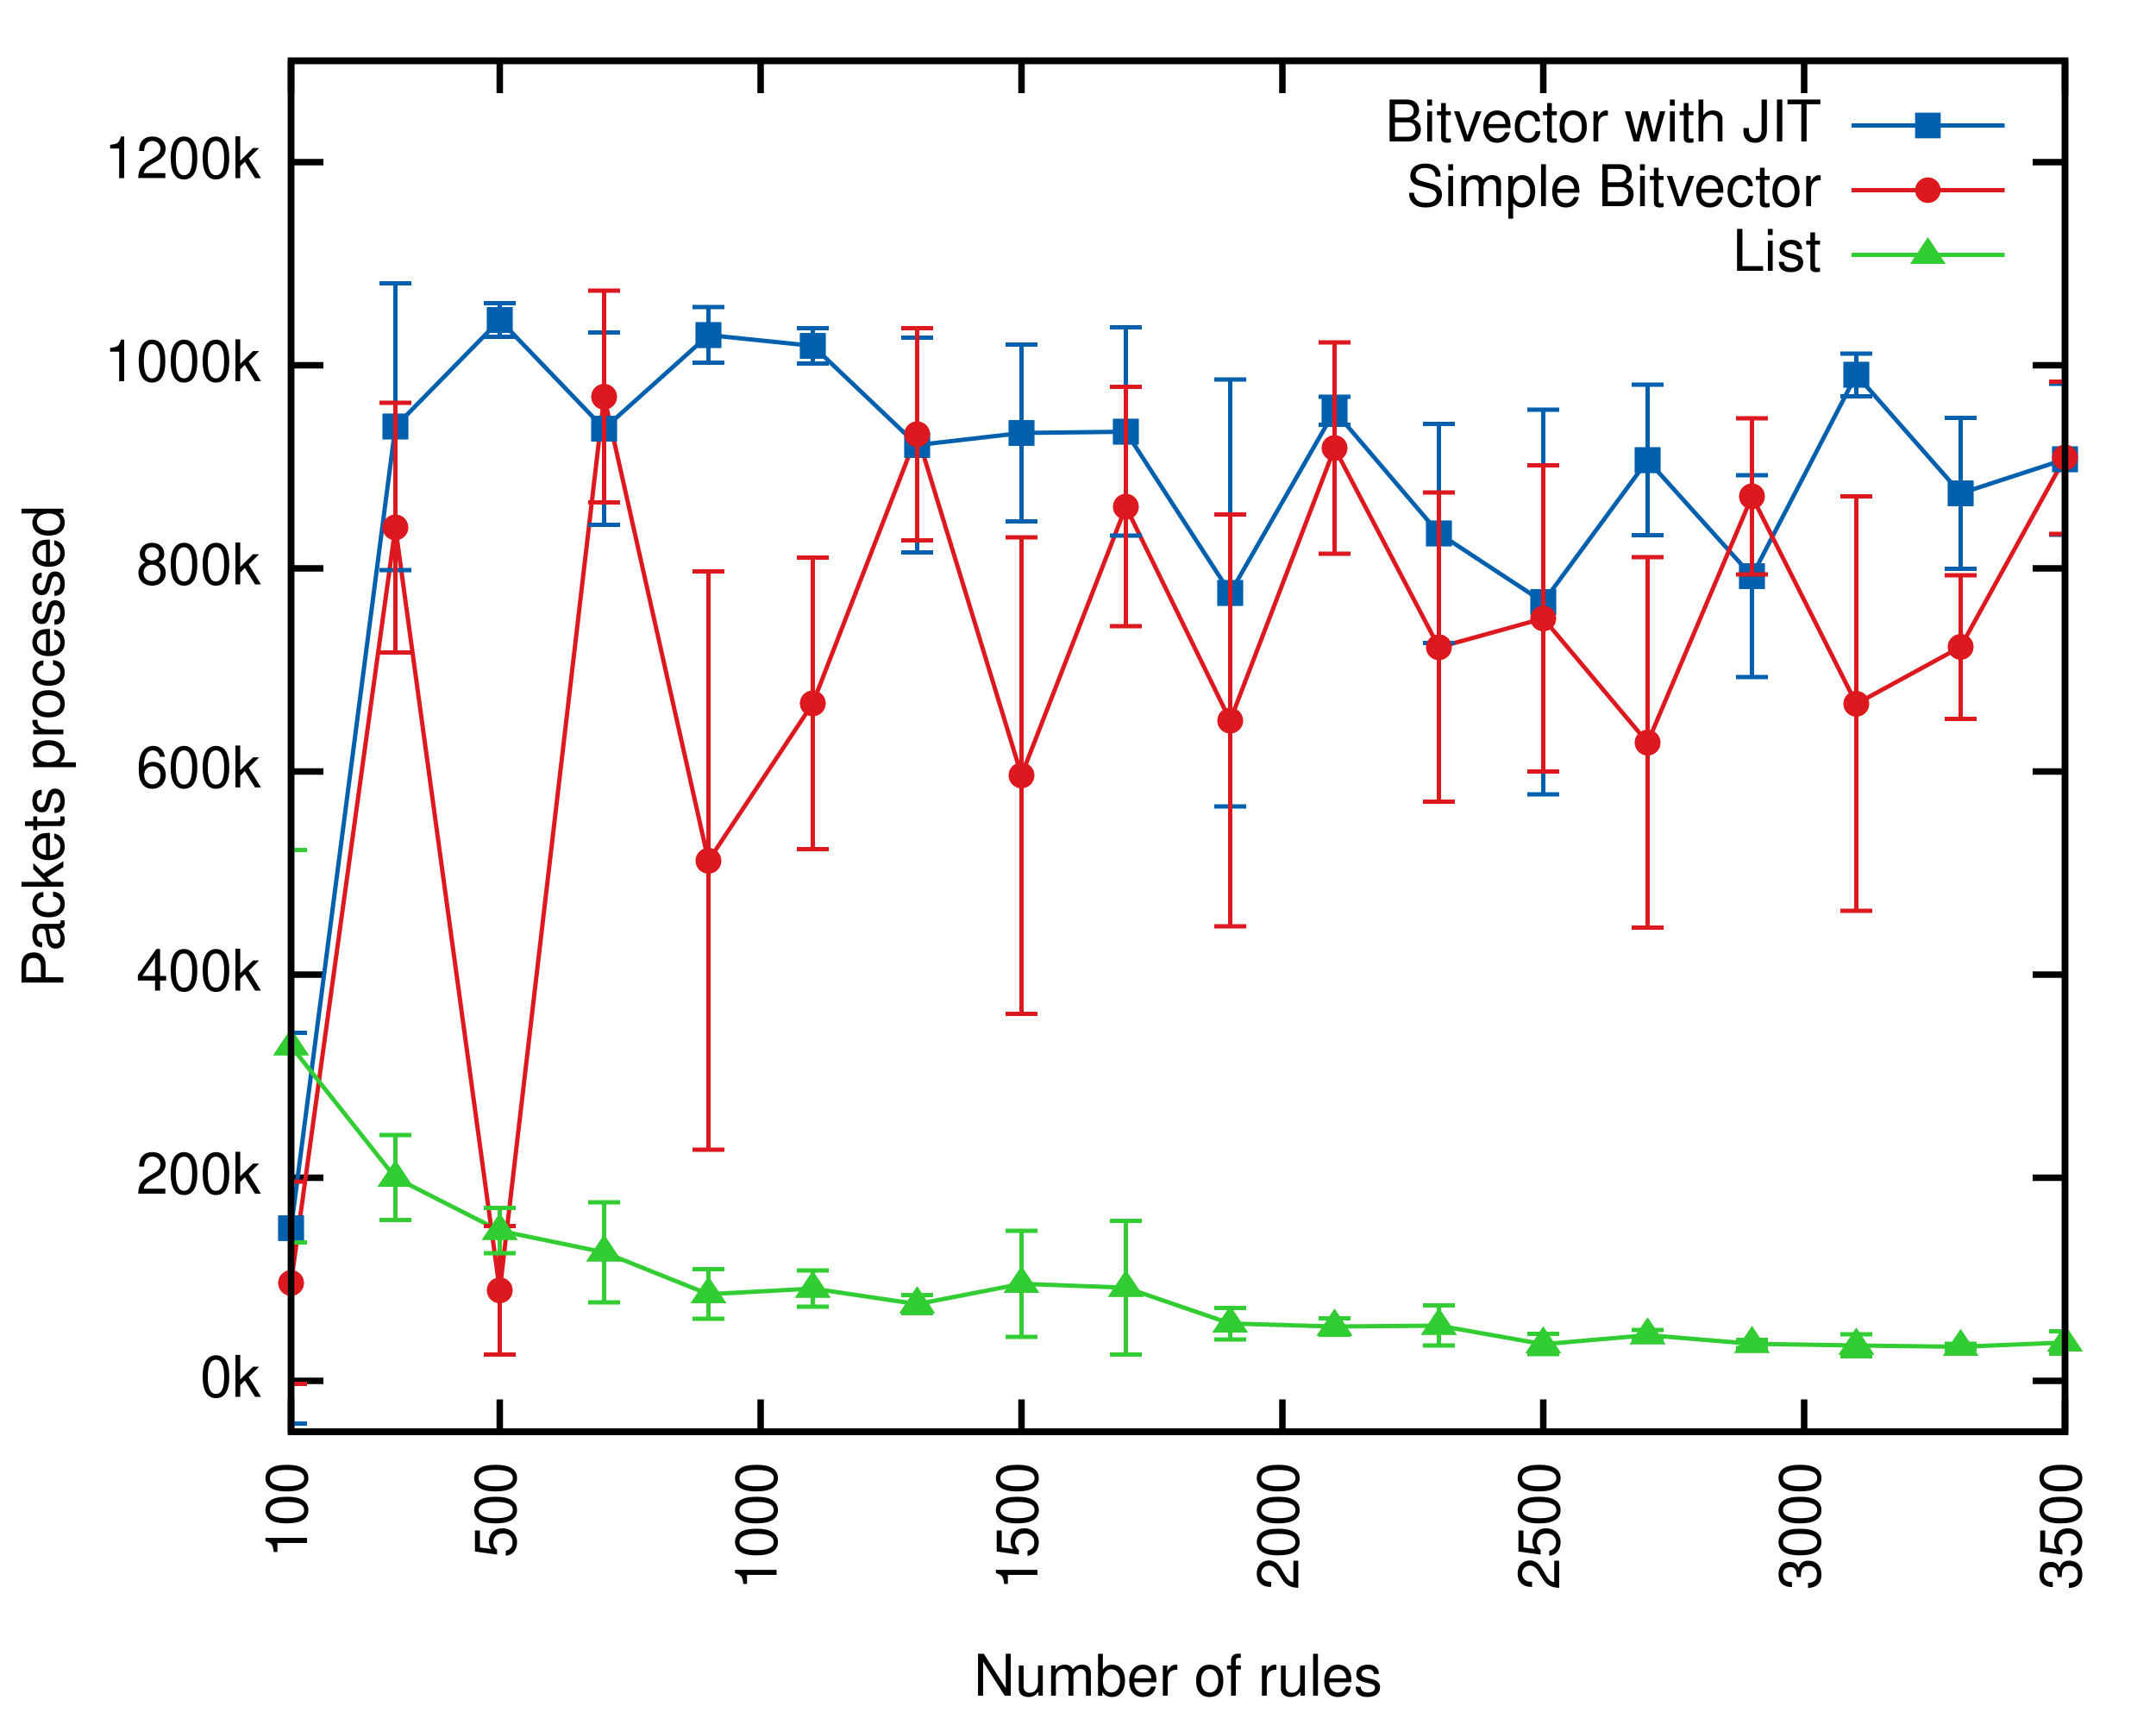
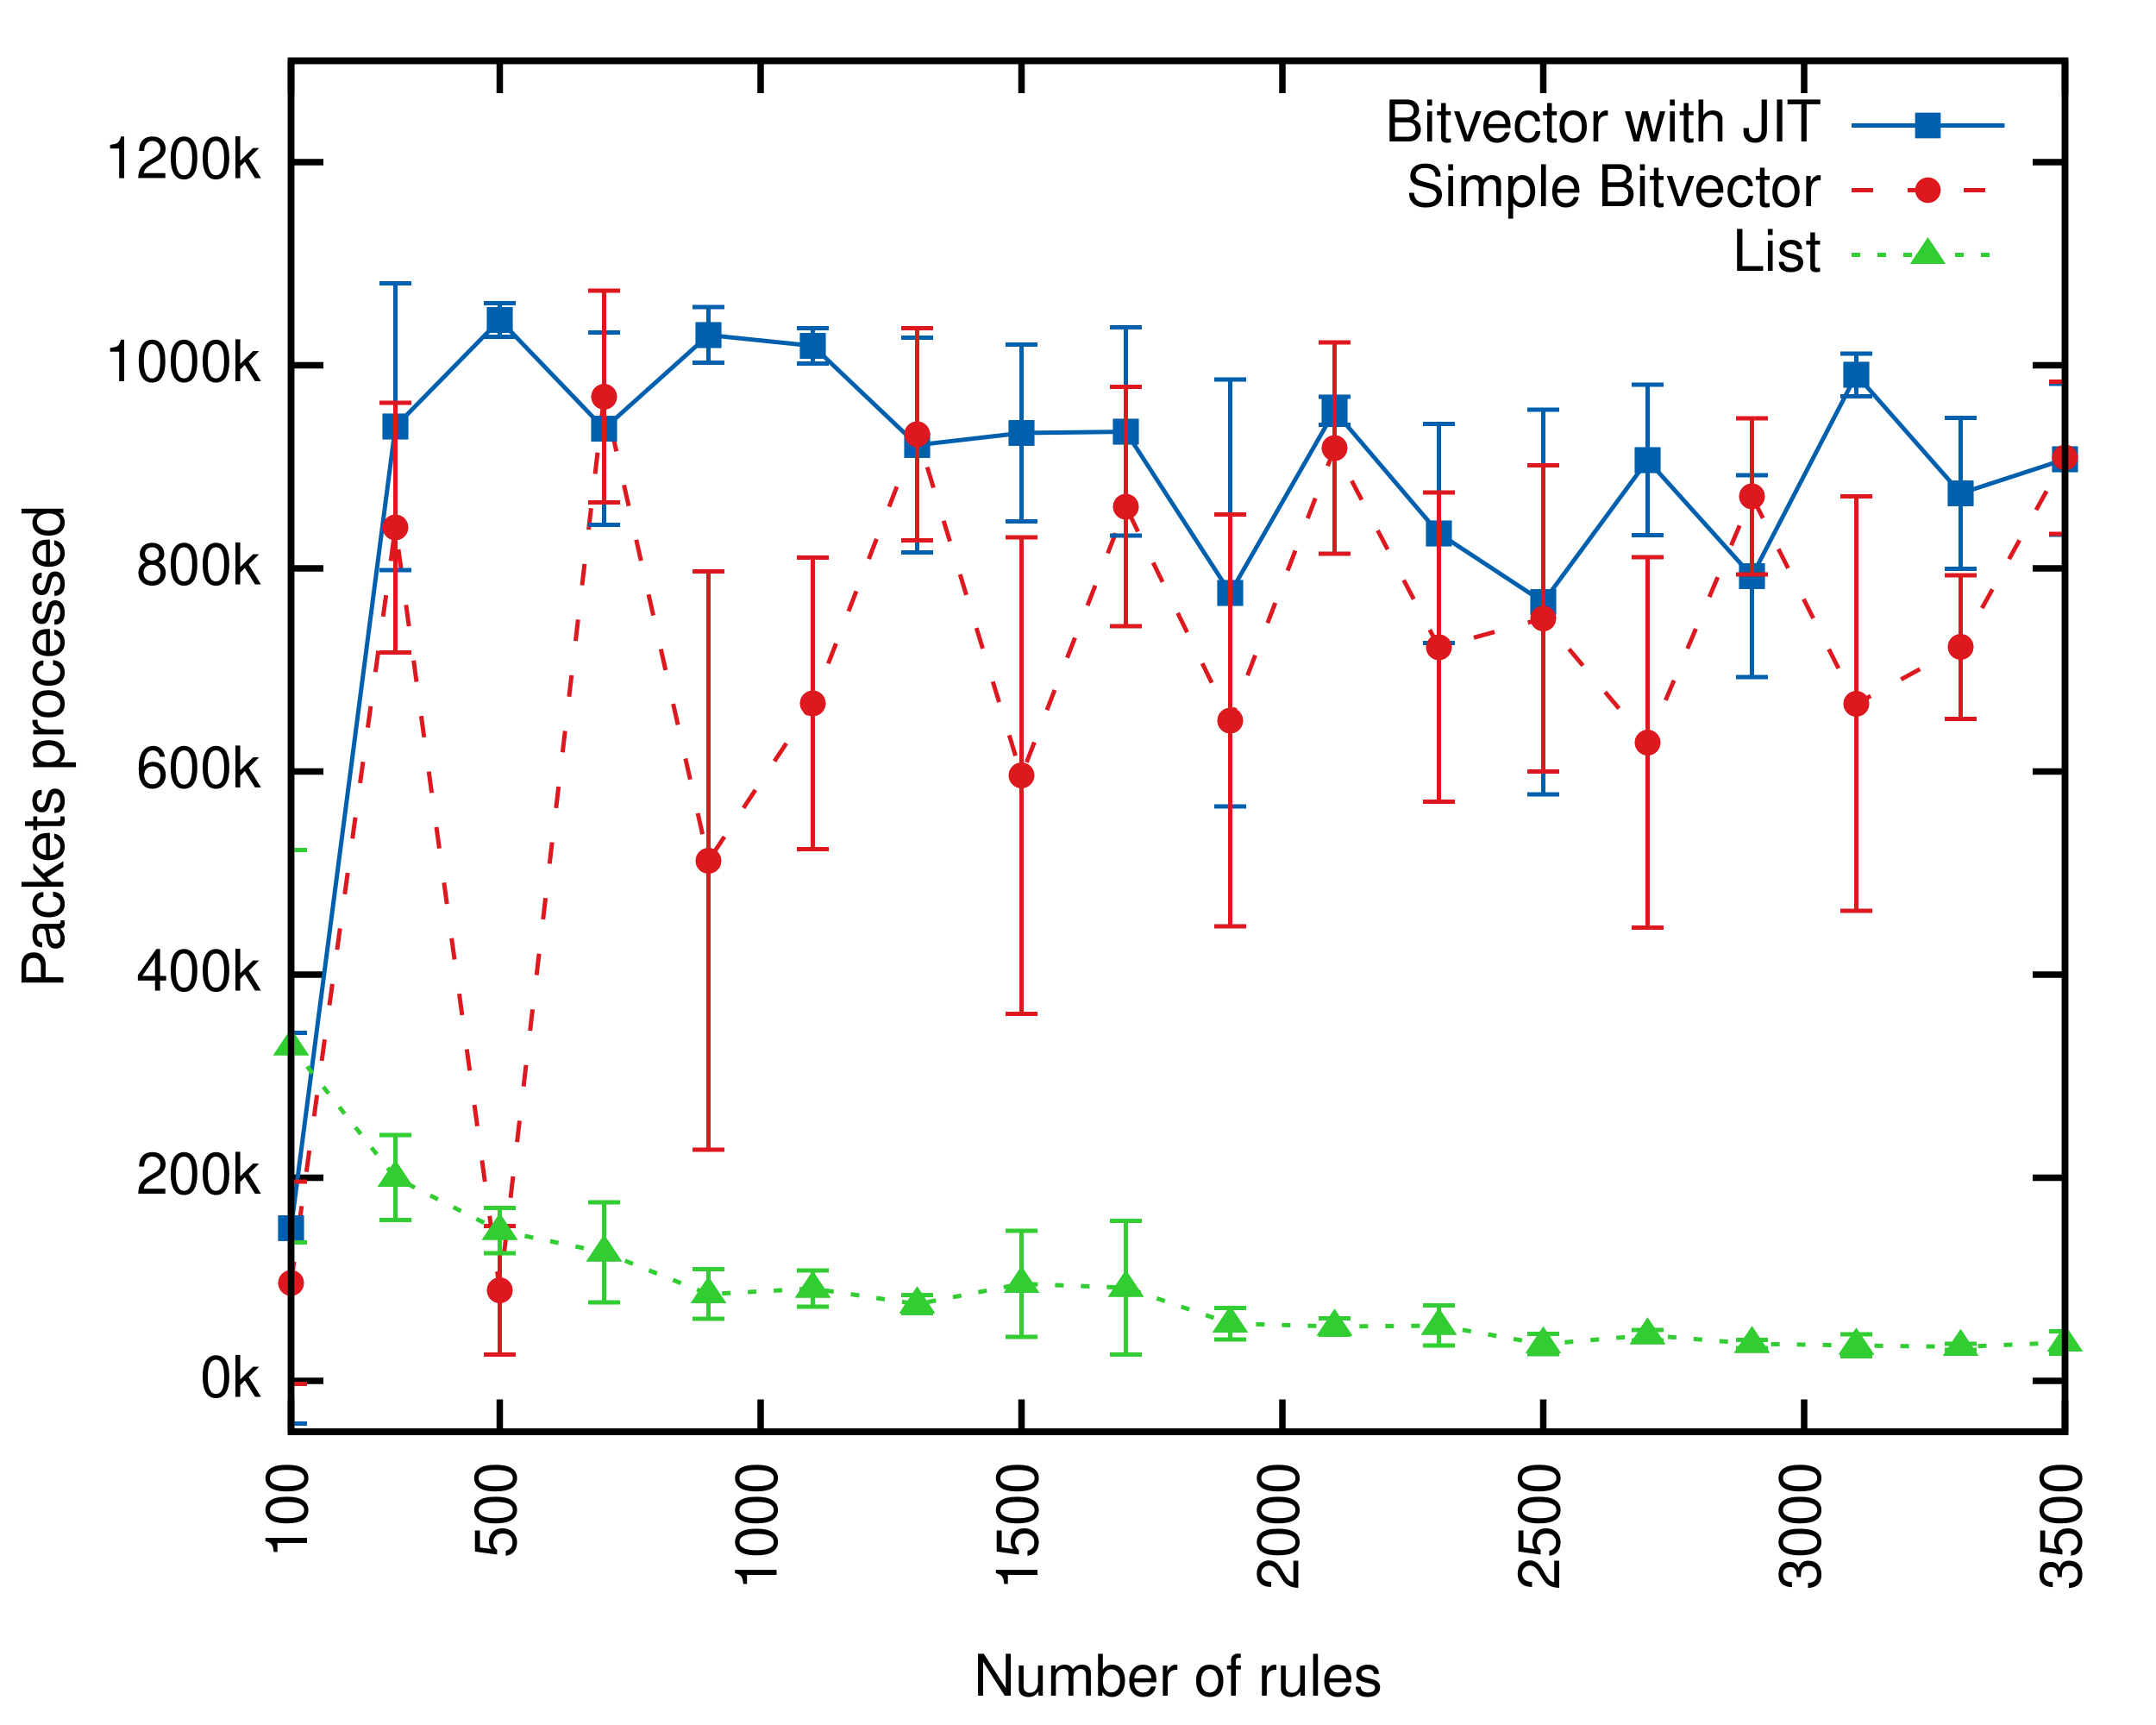
<svg xmlns="http://www.w3.org/2000/svg" xmlns:xlink="http://www.w3.org/1999/xlink" width="500" height="400" viewBox="0 0 500 400">
  <g id="gnuplot_canvas">
    <rect x="0" y="0" width="500" height="400" fill="none" />
    <defs>
      <circle id="gpDot" r="0.5" stroke-width="0.5" />
      <path id="gpPt0" stroke-width="0.267" stroke="currentColor" d="M-1,0 h2 M0,-1 v2" />
      <path id="gpPt1" stroke-width="0.267" stroke="currentColor" d="M-1,-1 L1,1 M1,-1 L-1,1" />
      <path id="gpPt2" stroke-width="0.267" stroke="currentColor" d="M-1,0 L1,0 M0,-1 L0,1 M-1,-1 L1,1 M-1,1 L1,-1" />
      <rect id="gpPt3" stroke-width="0.267" stroke="currentColor" x="-1" y="-1" width="2" height="2" />
      <rect id="gpPt4" stroke-width="0.267" stroke="currentColor" fill="currentColor" x="-1" y="-1" width="2" height="2" />
      <circle id="gpPt5" stroke-width="0.267" stroke="currentColor" cx="0" cy="0" r="1" />
      <use xlink:href="#gpPt5" id="gpPt6" fill="currentColor" stroke="none" />
      <path id="gpPt7" stroke-width="0.267" stroke="currentColor" d="M0,-1.33 L-1.33,0.67 L1.33,0.67 z" />
      <use xlink:href="#gpPt7" id="gpPt8" fill="currentColor" stroke="none" />
      <use xlink:href="#gpPt7" id="gpPt9" stroke="currentColor" transform="rotate(180)" />
      <use xlink:href="#gpPt9" id="gpPt10" fill="currentColor" stroke="none" />
      <use xlink:href="#gpPt3" id="gpPt11" stroke="currentColor" transform="rotate(45)" />
      <use xlink:href="#gpPt11" id="gpPt12" fill="currentColor" stroke="none" />
    </defs>
    <g style="fill:none; color:white; stroke:currentColor; stroke-width:1.00; stroke-linecap:butt; stroke-linejoin:miter">
</g>
    <g style="fill:none; color:white; stroke:currentColor; stroke-width:1.50; stroke-linecap:butt; stroke-linejoin:miter">
</g>
    <g style="fill:none; color:black; stroke:currentColor; stroke-width:1.50; stroke-linecap:butt; stroke-linejoin:miter">
      <path stroke="black" d="M67.5,320.2 L75.0,320.2 M478.9,320.2 L471.4,320.2  " />
      <g transform="translate(60.5,323.9)" style="stroke:none; fill:black; font-family:Verdana, Helvetica, Arial, sans-serif; font-size:10.00pt; text-anchor:end">
        <text>0k</text>
      </g>
      <path stroke="black" d="M67.5,273.1 L75.0,273.1 M478.9,273.1 L471.4,273.1  " />
      <g transform="translate(60.5,276.8)" style="stroke:none; fill:black; font-family:Verdana, Helvetica, Arial, sans-serif; font-size:10.00pt; text-anchor:end">
        <text>200k</text>
      </g>
      <path stroke="black" d="M67.5,226.0 L75.0,226.0 M478.9,226.0 L471.4,226.0  " />
      <g transform="translate(60.5,229.7)" style="stroke:none; fill:black; font-family:Verdana, Helvetica, Arial, sans-serif; font-size:10.00pt; text-anchor:end">
        <text>400k</text>
      </g>
      <path stroke="black" d="M67.5,178.9 L75.0,178.9 M478.9,178.9 L471.4,178.9  " />
      <g transform="translate(60.5,182.6)" style="stroke:none; fill:black; font-family:Verdana, Helvetica, Arial, sans-serif; font-size:10.00pt; text-anchor:end">
        <text>600k</text>
      </g>
      <path stroke="black" d="M67.5,131.8 L75.0,131.8 M478.9,131.8 L471.4,131.8  " />
      <g transform="translate(60.5,135.5)" style="stroke:none; fill:black; font-family:Verdana, Helvetica, Arial, sans-serif; font-size:10.00pt; text-anchor:end">
        <text>800k</text>
      </g>
      <path stroke="black" d="M67.5,84.7 L75.0,84.7 M478.9,84.7 L471.4,84.7  " />
      <g transform="translate(60.5,88.4)" style="stroke:none; fill:black; font-family:Verdana, Helvetica, Arial, sans-serif; font-size:10.00pt; text-anchor:end">
        <text>1000k</text>
      </g>
      <path stroke="black" d="M67.5,37.6 L75.0,37.6 M478.9,37.6 L471.4,37.6  " />
      <g transform="translate(60.5,41.3)" style="stroke:none; fill:black; font-family:Verdana, Helvetica, Arial, sans-serif; font-size:10.00pt; text-anchor:end">
        <text>1200k</text>
      </g>
      <path stroke="black" d="M67.5,332.0 L67.5,324.5 M67.5,14.1 L67.5,21.6  " />
      <g transform="translate(71.2,339.0) rotate(270)" style="stroke:none; fill:black; font-family:Verdana, Helvetica, Arial, sans-serif; font-size:10.00pt; text-anchor:end">
        <text>100</text>
      </g>
      <path stroke="black" d="M115.9,332.0 L115.9,324.5 M115.9,14.1 L115.9,21.6  " />
      <g transform="translate(119.6,339.0) rotate(270)" style="stroke:none; fill:black; font-family:Verdana, Helvetica, Arial, sans-serif; font-size:10.00pt; text-anchor:end">
        <text> 500</text>
      </g>
      <path stroke="black" d="M176.4,332.0 L176.4,324.5 M176.4,14.1 L176.4,21.6  " />
      <g transform="translate(180.1,339.0) rotate(270)" style="stroke:none; fill:black; font-family:Verdana, Helvetica, Arial, sans-serif; font-size:10.00pt; text-anchor:end">
        <text> 1000</text>
      </g>
      <path stroke="black" d="M236.9,332.0 L236.9,324.5 M236.9,14.1 L236.9,21.6  " />
      <g transform="translate(240.6,339.0) rotate(270)" style="stroke:none; fill:black; font-family:Verdana, Helvetica, Arial, sans-serif; font-size:10.00pt; text-anchor:end">
        <text> 1500</text>
      </g>
      <path stroke="black" d="M297.4,332.0 L297.4,324.5 M297.4,14.1 L297.4,21.6  " />
      <g transform="translate(301.1,339.0) rotate(270)" style="stroke:none; fill:black; font-family:Verdana, Helvetica, Arial, sans-serif; font-size:10.00pt; text-anchor:end">
        <text> 2000</text>
      </g>
      <path stroke="black" d="M357.9,332.0 L357.9,324.5 M357.9,14.1 L357.9,21.6  " />
      <g transform="translate(361.6,339.0) rotate(270)" style="stroke:none; fill:black; font-family:Verdana, Helvetica, Arial, sans-serif; font-size:10.00pt; text-anchor:end">
        <text> 2500</text>
      </g>
      <path stroke="black" d="M418.4,332.0 L418.4,324.5 M418.4,14.1 L418.4,21.6  " />
      <g transform="translate(422.1,339.0) rotate(270)" style="stroke:none; fill:black; font-family:Verdana, Helvetica, Arial, sans-serif; font-size:10.00pt; text-anchor:end">
        <text> 3000</text>
      </g>
      <path stroke="black" d="M478.9,332.0 L478.9,324.5 M478.9,14.1 L478.9,21.6  " />
      <g transform="translate(482.6,339.0) rotate(270)" style="stroke:none; fill:black; font-family:Verdana, Helvetica, Arial, sans-serif; font-size:10.00pt; text-anchor:end">
        <text> 3500</text>
      </g>
      <path stroke="black" d="M67.5,14.1 L67.5,332.0 L478.9,332.0 L478.9,14.1 L67.5,14.1 Z  " />
      <g transform="translate(14.7,173.1) rotate(270)" style="stroke:none; fill:black; font-family:Verdana, Helvetica, Arial, sans-serif; font-size:10.00pt; text-anchor:middle">
        <text>Packets processed</text>
      </g>
      <g transform="translate(273.2,393.2)" style="stroke:none; fill:black; font-family:Verdana, Helvetica, Arial, sans-serif; font-size:10.00pt; text-anchor:middle">
        <text>Number of rules</text>
      </g>
    </g>
    <g id="gnuplot_plot_1">
      <g style="fill:none; color:white; stroke:black; stroke-width:1.00; stroke-linecap:butt; stroke-linejoin:miter">
</g>
      <g style="fill:none; color:red; stroke:currentColor; stroke-width:1.00; stroke-linecap:butt; stroke-linejoin:miter">
        <g transform="translate(422.4,32.8)" style="stroke:none; fill:black; font-family:Verdana, Helvetica, Arial, sans-serif; font-size:10.00pt; text-anchor:end">
          <text>Bitvector with JIT</text>
        </g>
        <path stroke="rgb(  0,  96, 173)" d="M429.4,29.1 L464.9,29.1 M67.5,284.8 L91.7,98.9 L115.9,74.2 L140.1,99.4 L164.3,77.7 L188.5,80.2    L212.7,103.2 L236.9,100.4 L261.1,100.1 L285.3,137.5 L309.5,95.3 L333.7,123.7 L357.9,139.6 L382.1,106.7    L406.3,133.6 L430.5,86.9 L454.7,114.4 L478.9,106.5  " />
        <use xlink:href="#gpPt4" transform="translate(67.5,284.8) scale(2.62)" color="rgb(  0,  96, 173)" />
        <use xlink:href="#gpPt4" transform="translate(91.7,98.9) scale(2.62)" color="rgb(  0,  96, 173)" />
        <use xlink:href="#gpPt4" transform="translate(115.9,74.2) scale(2.62)" color="rgb(  0,  96, 173)" />
        <use xlink:href="#gpPt4" transform="translate(140.1,99.4) scale(2.62)" color="rgb(  0,  96, 173)" />
        <use xlink:href="#gpPt4" transform="translate(164.3,77.7) scale(2.62)" color="rgb(  0,  96, 173)" />
        <use xlink:href="#gpPt4" transform="translate(188.5,80.2) scale(2.62)" color="rgb(  0,  96, 173)" />
        <use xlink:href="#gpPt4" transform="translate(212.7,103.2) scale(2.62)" color="rgb(  0,  96, 173)" />
        <use xlink:href="#gpPt4" transform="translate(236.9,100.4) scale(2.62)" color="rgb(  0,  96, 173)" />
        <use xlink:href="#gpPt4" transform="translate(261.1,100.1) scale(2.62)" color="rgb(  0,  96, 173)" />
        <use xlink:href="#gpPt4" transform="translate(285.3,137.5) scale(2.62)" color="rgb(  0,  96, 173)" />
        <use xlink:href="#gpPt4" transform="translate(309.5,95.3) scale(2.62)" color="rgb(  0,  96, 173)" />
        <use xlink:href="#gpPt4" transform="translate(333.7,123.7) scale(2.62)" color="rgb(  0,  96, 173)" />
        <use xlink:href="#gpPt4" transform="translate(357.9,139.6) scale(2.62)" color="rgb(  0,  96, 173)" />
        <use xlink:href="#gpPt4" transform="translate(382.1,106.7) scale(2.62)" color="rgb(  0,  96, 173)" />
        <use xlink:href="#gpPt4" transform="translate(406.3,133.6) scale(2.62)" color="rgb(  0,  96, 173)" />
        <use xlink:href="#gpPt4" transform="translate(430.5,86.9) scale(2.62)" color="rgb(  0,  96, 173)" />
        <use xlink:href="#gpPt4" transform="translate(454.7,114.4) scale(2.62)" color="rgb(  0,  96, 173)" />
        <use xlink:href="#gpPt4" transform="translate(478.9,106.5) scale(2.62)" color="rgb(  0,  96, 173)" />
        <use xlink:href="#gpPt4" transform="translate(447.1,29.1) scale(2.62)" color="rgb(  0,  96, 173)" />
      </g>
    </g>
    <g id="gnuplot_plot_2">
      <g style="fill:none; color:green; stroke:currentColor; stroke-width:1.00; stroke-linecap:butt; stroke-linejoin:miter">
        <g transform="translate(422.4,47.8)" style="stroke:none; fill:black; font-family:Verdana, Helvetica, Arial, sans-serif; font-size:10.00pt; text-anchor:end">
          <text>Simple Bitvector</text>
        </g>
-         <path stroke="rgb(221,  24,  31)" d="M429.4,44.1 L464.9,44.1 M67.5,297.5 L91.7,122.3 L115.9,299.2 L140.1,92.0 L164.3,199.6 L188.5,163.1    L212.7,100.7 L236.9,179.8 L261.1,117.5 L285.3,167.1 L309.5,103.9 L333.7,150.1 L357.9,143.4 L382.1,172.2    L406.3,115.1 L430.5,163.2 L454.7,150.0 L478.9,106.1  " />
+         <path stroke="rgb(221,  24,  31)" stroke-dasharray=" 5,8" d="M429.4,44.1 L464.9,44.1 M67.5,297.5 L91.7,122.3 L115.9,299.2 L140.1,92.0 L164.3,199.6 L188.5,163.1    L212.7,100.7 L236.9,179.8 L261.1,117.5 L285.3,167.1 L309.5,103.9 L333.7,150.1 L357.9,143.4 L382.1,172.2    L406.3,115.1 L430.5,163.2 L454.7,150.0 L478.9,106.1  " />
        <use xlink:href="#gpPt6" transform="translate(67.5,297.5) scale(2.62)" color="rgb(221,  24,  31)" />
        <use xlink:href="#gpPt6" transform="translate(91.7,122.3) scale(2.62)" color="rgb(221,  24,  31)" />
        <use xlink:href="#gpPt6" transform="translate(115.9,299.2) scale(2.62)" color="rgb(221,  24,  31)" />
        <use xlink:href="#gpPt6" transform="translate(140.1,92.0) scale(2.62)" color="rgb(221,  24,  31)" />
        <use xlink:href="#gpPt6" transform="translate(164.3,199.6) scale(2.62)" color="rgb(221,  24,  31)" />
        <use xlink:href="#gpPt6" transform="translate(188.5,163.1) scale(2.62)" color="rgb(221,  24,  31)" />
        <use xlink:href="#gpPt6" transform="translate(212.7,100.7) scale(2.62)" color="rgb(221,  24,  31)" />
        <use xlink:href="#gpPt6" transform="translate(236.9,179.8) scale(2.62)" color="rgb(221,  24,  31)" />
        <use xlink:href="#gpPt6" transform="translate(261.1,117.5) scale(2.62)" color="rgb(221,  24,  31)" />
        <use xlink:href="#gpPt6" transform="translate(285.3,167.1) scale(2.62)" color="rgb(221,  24,  31)" />
        <use xlink:href="#gpPt6" transform="translate(309.5,103.9) scale(2.62)" color="rgb(221,  24,  31)" />
        <use xlink:href="#gpPt6" transform="translate(333.7,150.1) scale(2.62)" color="rgb(221,  24,  31)" />
        <use xlink:href="#gpPt6" transform="translate(357.9,143.4) scale(2.62)" color="rgb(221,  24,  31)" />
        <use xlink:href="#gpPt6" transform="translate(382.1,172.2) scale(2.62)" color="rgb(221,  24,  31)" />
        <use xlink:href="#gpPt6" transform="translate(406.3,115.1) scale(2.62)" color="rgb(221,  24,  31)" />
        <use xlink:href="#gpPt6" transform="translate(430.5,163.2) scale(2.62)" color="rgb(221,  24,  31)" />
        <use xlink:href="#gpPt6" transform="translate(454.7,150.0) scale(2.62)" color="rgb(221,  24,  31)" />
        <use xlink:href="#gpPt6" transform="translate(478.9,106.1) scale(2.62)" color="rgb(221,  24,  31)" />
        <use xlink:href="#gpPt6" transform="translate(447.1,44.1) scale(2.62)" color="rgb(221,  24,  31)" />
      </g>
    </g>
    <g id="gnuplot_plot_3">
      <g style="fill:none; color:blue; stroke:currentColor; stroke-width:1.00; stroke-linecap:butt; stroke-linejoin:miter">
        <g transform="translate(422.4,62.8)" style="stroke:none; fill:black; font-family:Verdana, Helvetica, Arial, sans-serif; font-size:10.00pt; text-anchor:end">
          <text>List</text>
        </g>
-         <path stroke="rgb( 50, 205,  50)" d="M429.4,59.1 L464.9,59.1 M67.5,242.6 L91.7,273.1 L115.9,285.4 L140.1,290.4 L164.3,300.1 L188.5,298.8    L212.7,302.4 L236.9,297.7 L261.1,298.6 L285.3,306.9 L309.5,307.6 L333.7,307.4 L357.9,311.7 L382.1,309.6    L406.3,311.6 L430.5,312.0 L454.7,312.3 L478.9,311.3  " />
+         <path stroke="rgb( 50, 205,  50)" stroke-dasharray=" 2,4" d="M429.4,59.1 L464.9,59.1 M67.5,242.6 L91.7,273.1 L115.9,285.4 L140.1,290.4 L164.3,300.1 L188.5,298.8    L212.7,302.4 L236.9,297.7 L261.1,298.6 L285.3,306.9 L309.5,307.6 L333.7,307.4 L357.9,311.7 L382.1,309.6    L406.3,311.6 L430.5,312.0 L454.7,312.3 L478.9,311.3  " />
        <use xlink:href="#gpPt8" transform="translate(67.5,242.6) scale(2.62)" color="rgb( 50, 205,  50)" />
        <use xlink:href="#gpPt8" transform="translate(91.7,273.1) scale(2.62)" color="rgb( 50, 205,  50)" />
        <use xlink:href="#gpPt8" transform="translate(115.9,285.4) scale(2.62)" color="rgb( 50, 205,  50)" />
        <use xlink:href="#gpPt8" transform="translate(140.1,290.4) scale(2.62)" color="rgb( 50, 205,  50)" />
        <use xlink:href="#gpPt8" transform="translate(164.3,300.1) scale(2.62)" color="rgb( 50, 205,  50)" />
        <use xlink:href="#gpPt8" transform="translate(188.5,298.8) scale(2.62)" color="rgb( 50, 205,  50)" />
        <use xlink:href="#gpPt8" transform="translate(212.7,302.4) scale(2.62)" color="rgb( 50, 205,  50)" />
        <use xlink:href="#gpPt8" transform="translate(236.9,297.7) scale(2.62)" color="rgb( 50, 205,  50)" />
        <use xlink:href="#gpPt8" transform="translate(261.1,298.6) scale(2.62)" color="rgb( 50, 205,  50)" />
        <use xlink:href="#gpPt8" transform="translate(285.3,306.9) scale(2.62)" color="rgb( 50, 205,  50)" />
        <use xlink:href="#gpPt8" transform="translate(309.5,307.6) scale(2.62)" color="rgb( 50, 205,  50)" />
        <use xlink:href="#gpPt8" transform="translate(333.7,307.4) scale(2.62)" color="rgb( 50, 205,  50)" />
        <use xlink:href="#gpPt8" transform="translate(357.9,311.7) scale(2.62)" color="rgb( 50, 205,  50)" />
        <use xlink:href="#gpPt8" transform="translate(382.1,309.6) scale(2.62)" color="rgb( 50, 205,  50)" />
        <use xlink:href="#gpPt8" transform="translate(406.3,311.6) scale(2.62)" color="rgb( 50, 205,  50)" />
        <use xlink:href="#gpPt8" transform="translate(430.5,312.0) scale(2.62)" color="rgb( 50, 205,  50)" />
        <use xlink:href="#gpPt8" transform="translate(454.7,312.3) scale(2.62)" color="rgb( 50, 205,  50)" />
        <use xlink:href="#gpPt8" transform="translate(478.9,311.3) scale(2.62)" color="rgb( 50, 205,  50)" />
        <use xlink:href="#gpPt8" transform="translate(447.1,59.1) scale(2.62)" color="rgb( 50, 205,  50)" />
      </g>
    </g>
    <g id="gnuplot_plot_4">
      <g style="fill:none; color:red; stroke:currentColor; stroke-width:1.00; stroke-linecap:butt; stroke-linejoin:miter">
        <path stroke="rgb(  0,  96, 173)" d="M67.5,330.1 L67.5,239.5 M67.5,330.1 L71.2,330.1 M67.5,239.5 L71.2,239.5 M91.7,132.2 L91.7,65.7    M88.0,132.2 L95.4,132.2 M88.0,65.7 L95.4,65.7 M115.9,78.1 L115.9,70.3 M112.2,78.1 L119.6,78.1    M112.2,70.3 L119.6,70.3 M140.1,121.7 L140.1,77.1 M136.4,121.7 L143.8,121.7 M136.4,77.1 L143.8,77.1    M164.3,84.1 L164.3,71.2 M160.6,84.1 L168.0,84.1 M160.6,71.2 L168.0,71.2 M188.5,84.3 L188.5,76.1    M184.8,84.3 L192.2,84.3 M184.8,76.1 L192.2,76.1 M212.7,128.1 L212.7,78.3 M209.0,128.1 L216.4,128.1    M209.0,78.3 L216.4,78.3 M236.9,120.9 L236.9,79.9 M233.2,120.9 L240.6,120.9 M233.2,79.9 L240.6,79.9    M261.1,124.2 L261.1,75.9 M257.4,124.2 L264.8,124.2 M257.4,75.9 L264.8,75.9 M285.3,187.0 L285.3,88.0    M281.6,187.0 L289.0,187.0 M281.6,88.0 L289.0,88.0 M309.5,98.5 L309.5,92.0 M305.8,98.5 L313.2,98.5    M305.8,92.0 L313.2,92.0 M333.7,149.1 L333.7,98.3 M330.0,149.1 L337.4,149.1 M330.0,98.3 L337.4,98.3    M357.9,184.2 L357.9,95.0 M354.2,184.2 L361.6,184.2 M354.2,95.0 L361.6,95.0 M382.1,124.1 L382.1,89.2    M378.4,124.1 L385.8,124.1 M378.4,89.2 L385.8,89.2 M406.3,157.0 L406.3,110.2 M402.6,157.0 L410.0,157.0    M402.6,110.2 L410.0,110.2 M430.5,91.9 L430.5,82.0 M426.8,91.9 L434.2,91.9 M426.8,82.0 L434.2,82.0    M454.7,131.9 L454.7,96.9 M451.0,131.9 L458.4,131.9 M451.0,96.9 L458.4,96.9 M478.9,124.0 L478.9,89.0    M475.2,124.0 L478.9,124.0 M475.2,89.0 L478.9,89.0  " />
        <use xlink:href="#gpPt4" transform="translate(67.5,284.8) scale(2.62)" color="rgb(  0,  96, 173)" />
        <use xlink:href="#gpPt4" transform="translate(91.7,98.9) scale(2.62)" color="rgb(  0,  96, 173)" />
        <use xlink:href="#gpPt4" transform="translate(115.9,74.2) scale(2.62)" color="rgb(  0,  96, 173)" />
        <use xlink:href="#gpPt4" transform="translate(140.1,99.4) scale(2.62)" color="rgb(  0,  96, 173)" />
        <use xlink:href="#gpPt4" transform="translate(164.3,77.7) scale(2.62)" color="rgb(  0,  96, 173)" />
        <use xlink:href="#gpPt4" transform="translate(188.5,80.2) scale(2.62)" color="rgb(  0,  96, 173)" />
        <use xlink:href="#gpPt4" transform="translate(212.7,103.2) scale(2.62)" color="rgb(  0,  96, 173)" />
        <use xlink:href="#gpPt4" transform="translate(236.9,100.4) scale(2.62)" color="rgb(  0,  96, 173)" />
        <use xlink:href="#gpPt4" transform="translate(261.1,100.1) scale(2.62)" color="rgb(  0,  96, 173)" />
        <use xlink:href="#gpPt4" transform="translate(285.3,137.5) scale(2.62)" color="rgb(  0,  96, 173)" />
        <use xlink:href="#gpPt4" transform="translate(309.5,95.3) scale(2.62)" color="rgb(  0,  96, 173)" />
        <use xlink:href="#gpPt4" transform="translate(333.7,123.7) scale(2.62)" color="rgb(  0,  96, 173)" />
        <use xlink:href="#gpPt4" transform="translate(357.9,139.6) scale(2.62)" color="rgb(  0,  96, 173)" />
        <use xlink:href="#gpPt4" transform="translate(382.1,106.7) scale(2.62)" color="rgb(  0,  96, 173)" />
        <use xlink:href="#gpPt4" transform="translate(406.3,133.6) scale(2.62)" color="rgb(  0,  96, 173)" />
        <use xlink:href="#gpPt4" transform="translate(430.5,86.9) scale(2.62)" color="rgb(  0,  96, 173)" />
        <use xlink:href="#gpPt4" transform="translate(454.7,114.4) scale(2.62)" color="rgb(  0,  96, 173)" />
        <use xlink:href="#gpPt4" transform="translate(478.9,106.5) scale(2.62)" color="rgb(  0,  96, 173)" />
      </g>
    </g>
    <g id="gnuplot_plot_5">
-       <g style="fill:none; color:green; stroke:currentColor; stroke-width:1.00; stroke-linecap:butt; stroke-linejoin:miter">
+       <g style="fill:none; color:red; stroke:currentColor; stroke-width:1.00; stroke-linecap:butt; stroke-linejoin:miter">
        <path stroke="rgb(221,  24,  31)" d="M67.5,320.9 L67.5,274.0 M67.5,320.9 L71.2,320.9 M67.5,274.0 L71.2,274.0 M91.7,151.3 L91.7,93.4    M88.0,151.3 L95.4,151.3 M88.0,93.4 L95.4,93.4 M115.9,314.1 L115.9,284.3 M112.2,314.1 L119.6,314.1    M112.2,284.3 L119.6,284.3 M140.1,116.5 L140.1,67.4 M136.4,116.5 L143.8,116.5 M136.4,67.4 L143.8,67.4    M164.3,266.6 L164.3,132.5 M160.6,266.6 L168.0,266.6 M160.6,132.5 L168.0,132.5 M188.5,196.9 L188.5,129.3    M184.8,196.9 L192.2,196.9 M184.8,129.3 L192.2,129.3 M212.7,125.3 L212.7,76.1 M209.0,125.3 L216.4,125.3    M209.0,76.1 L216.4,76.1 M236.9,235.1 L236.9,124.6 M233.2,235.1 L240.6,235.1 M233.2,124.6 L240.6,124.6    M261.1,145.2 L261.1,89.7 M257.4,145.2 L264.8,145.2 M257.4,89.7 L264.8,89.7 M285.3,214.8 L285.3,119.3    M281.6,214.8 L289.0,214.8 M281.6,119.3 L289.0,119.3 M309.5,128.4 L309.5,79.4 M305.8,128.4 L313.2,128.4    M305.8,79.4 L313.2,79.4 M333.7,185.9 L333.7,114.2 M330.0,185.9 L337.4,185.9 M330.0,114.2 L337.4,114.2    M357.9,178.9 L357.9,107.9 M354.2,178.9 L361.6,178.9 M354.2,107.9 L361.6,107.9 M382.1,215.1 L382.1,129.2    M378.4,215.1 L385.8,215.1 M378.4,129.2 L385.8,129.2 M406.3,133.2 L406.3,97.0 M402.6,133.2 L410.0,133.2    M402.6,97.0 L410.0,97.0 M430.5,211.2 L430.5,115.1 M426.8,211.2 L434.2,211.2 M426.8,115.1 L434.2,115.1    M454.7,166.7 L454.7,133.4 M451.0,166.7 L458.4,166.7 M451.0,133.4 L458.4,133.4 M478.9,123.8 L478.9,88.5    M475.2,123.8 L478.9,123.8 M475.2,88.5 L478.9,88.5  " />
        <use xlink:href="#gpPt6" transform="translate(67.5,297.5) scale(2.62)" color="rgb(221,  24,  31)" />
        <use xlink:href="#gpPt6" transform="translate(91.7,122.3) scale(2.62)" color="rgb(221,  24,  31)" />
        <use xlink:href="#gpPt6" transform="translate(115.9,299.2) scale(2.62)" color="rgb(221,  24,  31)" />
        <use xlink:href="#gpPt6" transform="translate(140.1,92.0) scale(2.62)" color="rgb(221,  24,  31)" />
        <use xlink:href="#gpPt6" transform="translate(164.3,199.6) scale(2.62)" color="rgb(221,  24,  31)" />
        <use xlink:href="#gpPt6" transform="translate(188.5,163.1) scale(2.62)" color="rgb(221,  24,  31)" />
        <use xlink:href="#gpPt6" transform="translate(212.7,100.7) scale(2.62)" color="rgb(221,  24,  31)" />
        <use xlink:href="#gpPt6" transform="translate(236.9,179.8) scale(2.62)" color="rgb(221,  24,  31)" />
        <use xlink:href="#gpPt6" transform="translate(261.1,117.5) scale(2.62)" color="rgb(221,  24,  31)" />
        <use xlink:href="#gpPt6" transform="translate(285.3,167.1) scale(2.62)" color="rgb(221,  24,  31)" />
        <use xlink:href="#gpPt6" transform="translate(309.5,103.9) scale(2.62)" color="rgb(221,  24,  31)" />
        <use xlink:href="#gpPt6" transform="translate(333.7,150.1) scale(2.62)" color="rgb(221,  24,  31)" />
        <use xlink:href="#gpPt6" transform="translate(357.9,143.4) scale(2.62)" color="rgb(221,  24,  31)" />
        <use xlink:href="#gpPt6" transform="translate(382.1,172.2) scale(2.62)" color="rgb(221,  24,  31)" />
        <use xlink:href="#gpPt6" transform="translate(406.3,115.1) scale(2.62)" color="rgb(221,  24,  31)" />
        <use xlink:href="#gpPt6" transform="translate(430.5,163.2) scale(2.62)" color="rgb(221,  24,  31)" />
        <use xlink:href="#gpPt6" transform="translate(454.7,150.0) scale(2.62)" color="rgb(221,  24,  31)" />
        <use xlink:href="#gpPt6" transform="translate(478.9,106.1) scale(2.62)" color="rgb(221,  24,  31)" />
      </g>
    </g>
    <g id="gnuplot_plot_6">
-       <g style="fill:none; color:blue; stroke:currentColor; stroke-width:1.00; stroke-linecap:butt; stroke-linejoin:miter">
+       <g style="fill:none; color:red; stroke:currentColor; stroke-width:1.00; stroke-linecap:butt; stroke-linejoin:miter">
        <path stroke="rgb( 50, 205,  50)" d="M67.5,288.1 L67.5,197.1 M67.5,288.1 L71.2,288.1 M67.5,197.1 L71.2,197.1 M91.7,282.9 L91.7,263.2    M88.0,282.9 L95.4,282.9 M88.0,263.2 L95.4,263.2 M115.9,290.6 L115.9,280.1 M112.2,290.6 L119.6,290.6    M112.2,280.1 L119.6,280.1 M140.1,302.0 L140.1,278.8 M136.4,302.0 L143.8,302.0 M136.4,278.8 L143.8,278.8    M164.3,305.8 L164.3,294.3 M160.6,305.8 L168.0,305.8 M160.6,294.3 L168.0,294.3 M188.5,303.0 L188.5,294.6    M184.8,303.0 L192.2,303.0 M184.8,294.6 L192.2,294.6 M212.7,304.5 L212.7,300.3 M209.0,304.5 L216.4,304.5    M209.0,300.3 L216.4,300.3 M236.9,310.0 L236.9,285.4 M233.2,310.0 L240.6,310.0 M233.2,285.4 L240.6,285.4    M261.1,314.1 L261.1,283.1 M257.4,314.1 L264.8,314.1 M257.4,283.1 L264.8,283.1 M285.3,310.6 L285.3,303.3    M281.6,310.6 L289.0,310.6 M281.6,303.3 L289.0,303.3 M309.5,309.5 L309.5,305.7 M305.8,309.5 L313.2,309.5    M305.8,305.7 L313.2,305.7 M333.7,312.0 L333.7,302.7 M330.0,312.0 L337.4,312.0 M330.0,302.7 L337.4,302.7    M357.9,314.0 L357.9,309.3 M354.2,314.0 L361.6,314.0 M354.2,309.3 L361.6,309.3 M382.1,310.8 L382.1,308.4    M378.4,310.8 L385.8,310.8 M378.4,308.4 L385.8,308.4 M406.3,312.6 L406.3,310.7 M402.6,312.6 L410.0,312.6    M402.6,310.7 L410.0,310.7 M430.5,314.5 L430.5,309.4 M426.8,314.5 L434.2,314.5 M426.8,309.4 L434.2,309.4    M454.7,313.0 L454.7,311.6 M451.0,313.0 L458.4,313.0 M451.0,311.6 L458.4,311.6 M478.9,313.9 L478.9,308.7    M475.2,313.9 L478.9,313.9 M475.2,308.7 L478.9,308.7  " />
        <use xlink:href="#gpPt8" transform="translate(67.5,242.6) scale(2.62)" color="rgb( 50, 205,  50)" />
        <use xlink:href="#gpPt8" transform="translate(91.7,273.1) scale(2.62)" color="rgb( 50, 205,  50)" />
        <use xlink:href="#gpPt8" transform="translate(115.9,285.4) scale(2.62)" color="rgb( 50, 205,  50)" />
        <use xlink:href="#gpPt8" transform="translate(140.1,290.4) scale(2.62)" color="rgb( 50, 205,  50)" />
        <use xlink:href="#gpPt8" transform="translate(164.3,300.1) scale(2.62)" color="rgb( 50, 205,  50)" />
        <use xlink:href="#gpPt8" transform="translate(188.5,298.8) scale(2.62)" color="rgb( 50, 205,  50)" />
        <use xlink:href="#gpPt8" transform="translate(212.7,302.4) scale(2.62)" color="rgb( 50, 205,  50)" />
        <use xlink:href="#gpPt8" transform="translate(236.9,297.7) scale(2.62)" color="rgb( 50, 205,  50)" />
        <use xlink:href="#gpPt8" transform="translate(261.1,298.6) scale(2.62)" color="rgb( 50, 205,  50)" />
        <use xlink:href="#gpPt8" transform="translate(285.3,306.9) scale(2.62)" color="rgb( 50, 205,  50)" />
        <use xlink:href="#gpPt8" transform="translate(309.5,307.6) scale(2.62)" color="rgb( 50, 205,  50)" />
        <use xlink:href="#gpPt8" transform="translate(333.7,307.4) scale(2.62)" color="rgb( 50, 205,  50)" />
        <use xlink:href="#gpPt8" transform="translate(357.9,311.7) scale(2.62)" color="rgb( 50, 205,  50)" />
        <use xlink:href="#gpPt8" transform="translate(382.1,309.6) scale(2.62)" color="rgb( 50, 205,  50)" />
        <use xlink:href="#gpPt8" transform="translate(406.3,311.6) scale(2.62)" color="rgb( 50, 205,  50)" />
        <use xlink:href="#gpPt8" transform="translate(430.5,312.0) scale(2.62)" color="rgb( 50, 205,  50)" />
        <use xlink:href="#gpPt8" transform="translate(454.7,312.3) scale(2.62)" color="rgb( 50, 205,  50)" />
        <use xlink:href="#gpPt8" transform="translate(478.9,311.3) scale(2.62)" color="rgb( 50, 205,  50)" />
      </g>
    </g>
    <g style="fill:none; color:white; stroke:rgb( 50, 205,  50); stroke-width:1.50; stroke-linecap:butt; stroke-linejoin:miter">
</g>
    <g style="fill:none; color:black; stroke:currentColor; stroke-width:1.50; stroke-linecap:butt; stroke-linejoin:miter">
      <path stroke="black" d="M67.5,14.1 L67.5,332.0 L478.9,332.0 L478.9,14.1 L67.5,14.1 Z  " />
    </g>
  </g>
</svg>
